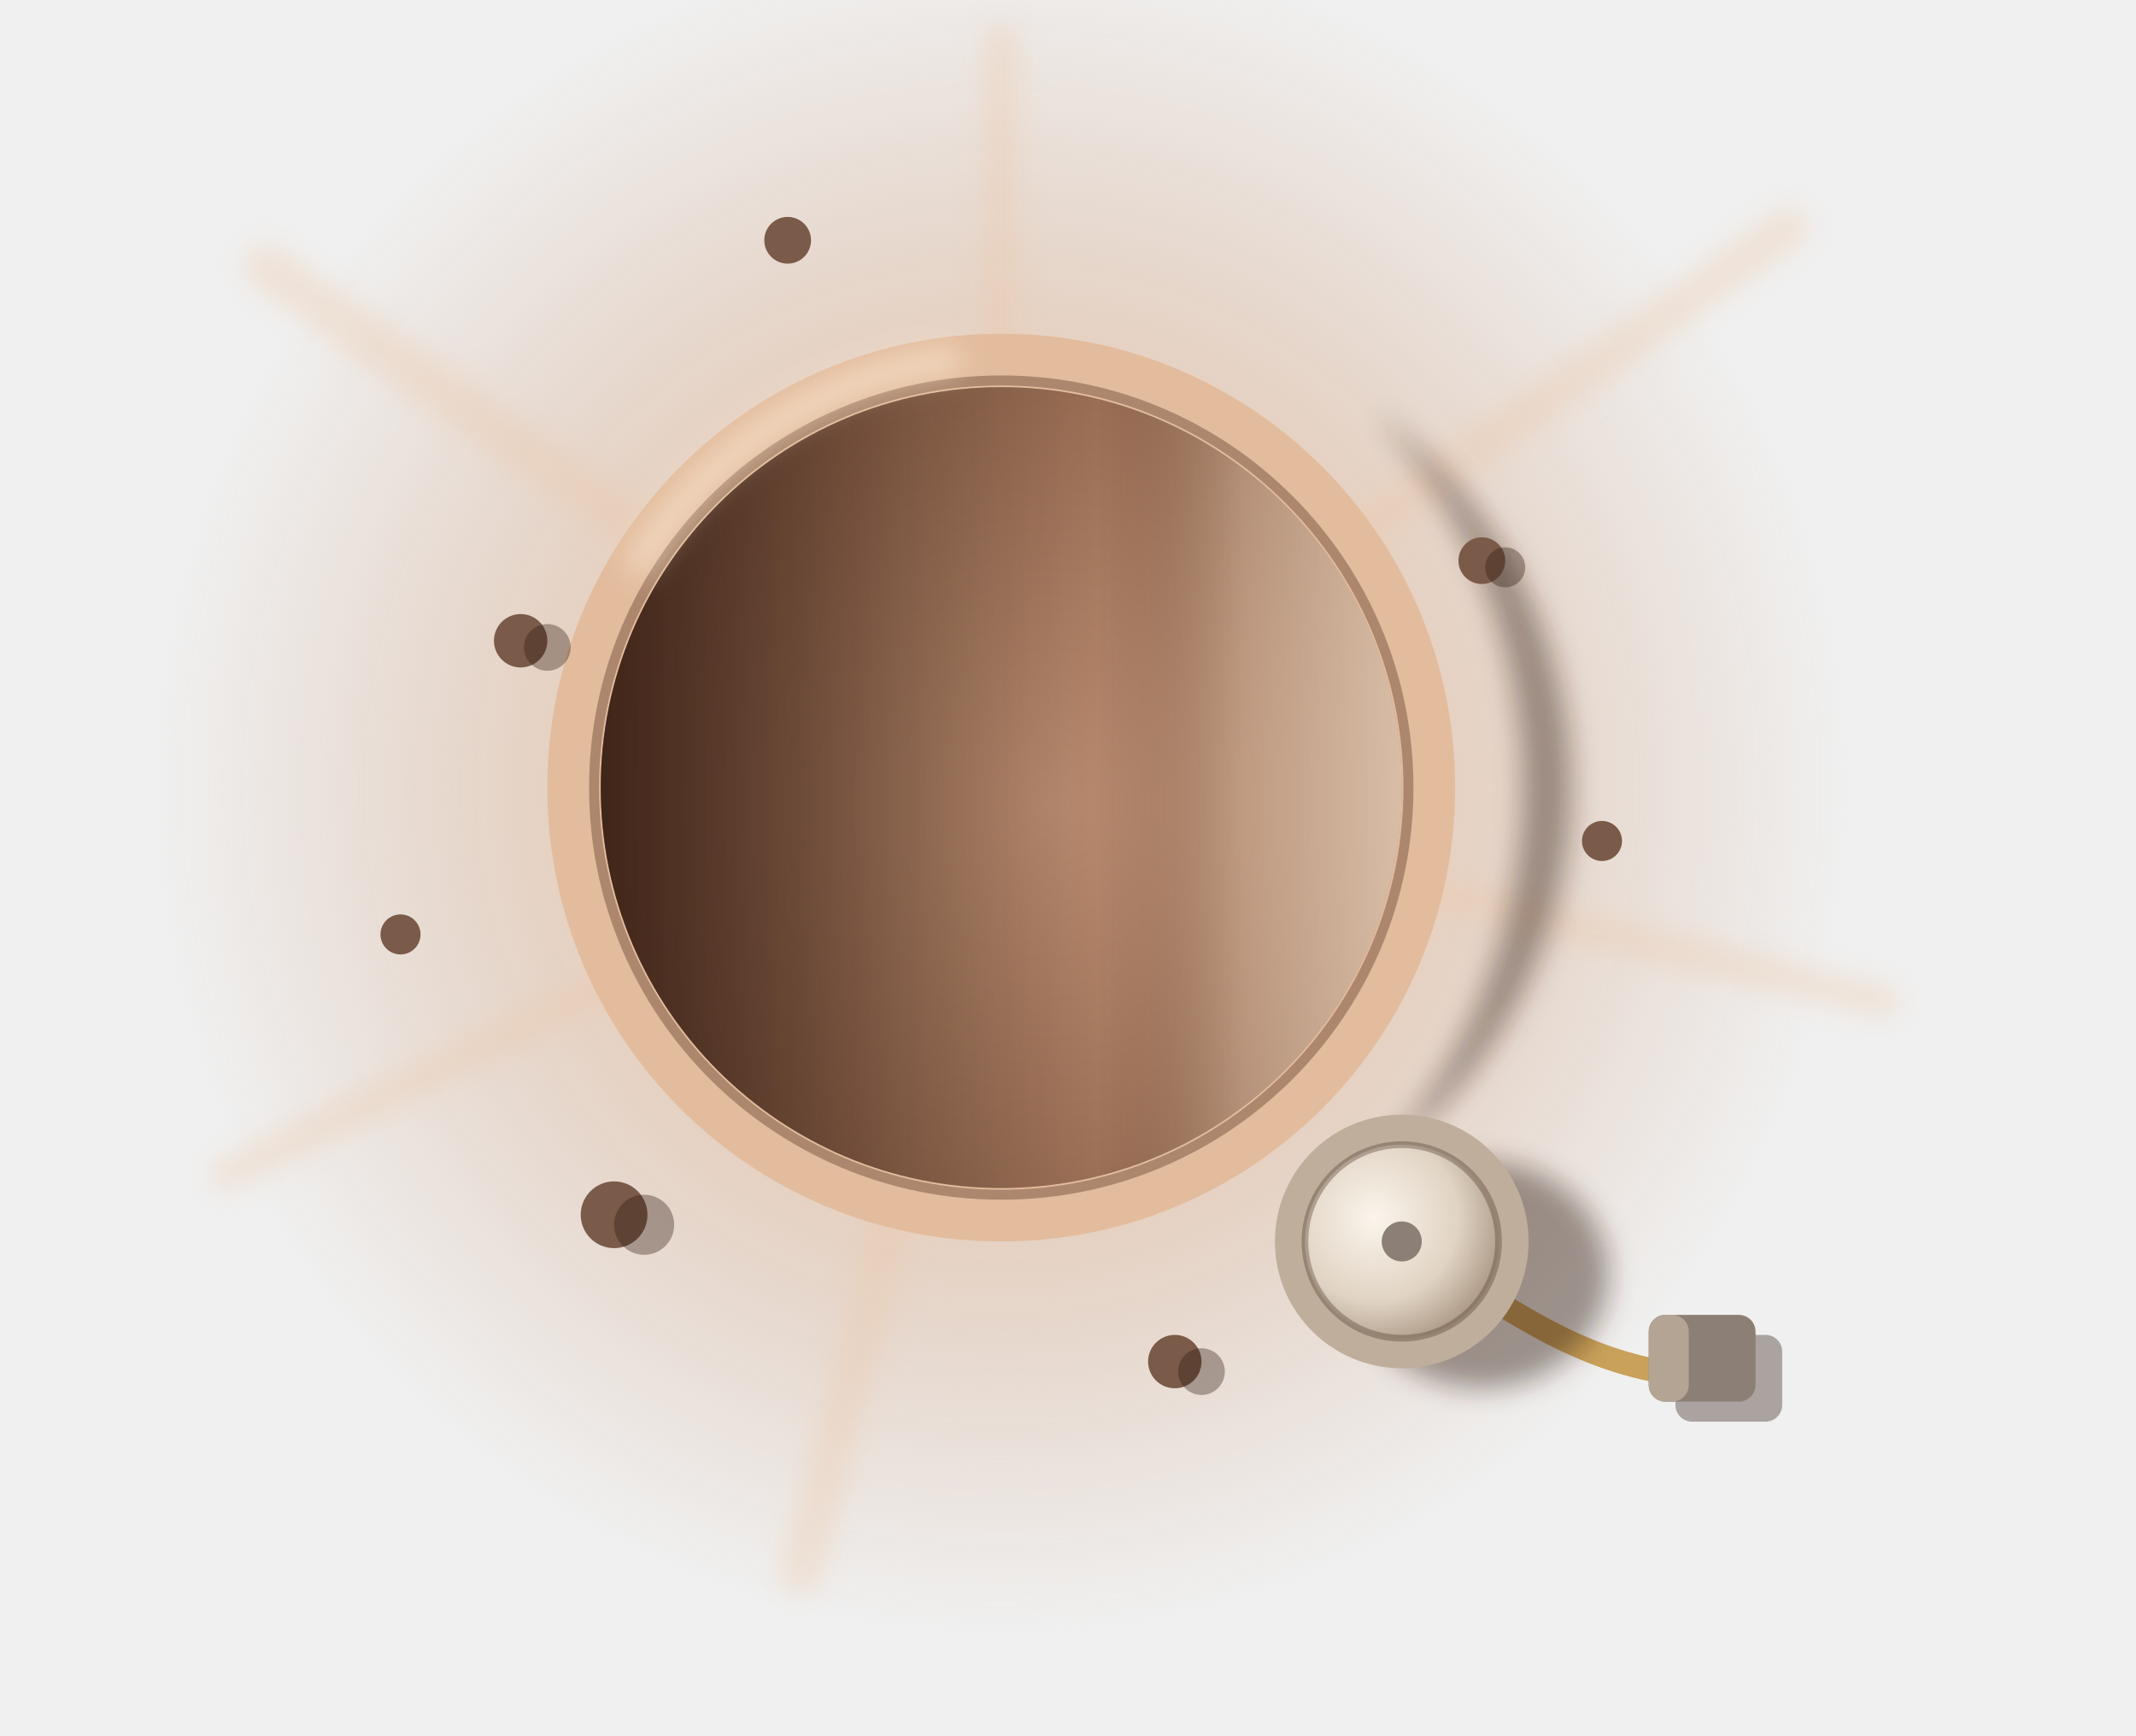
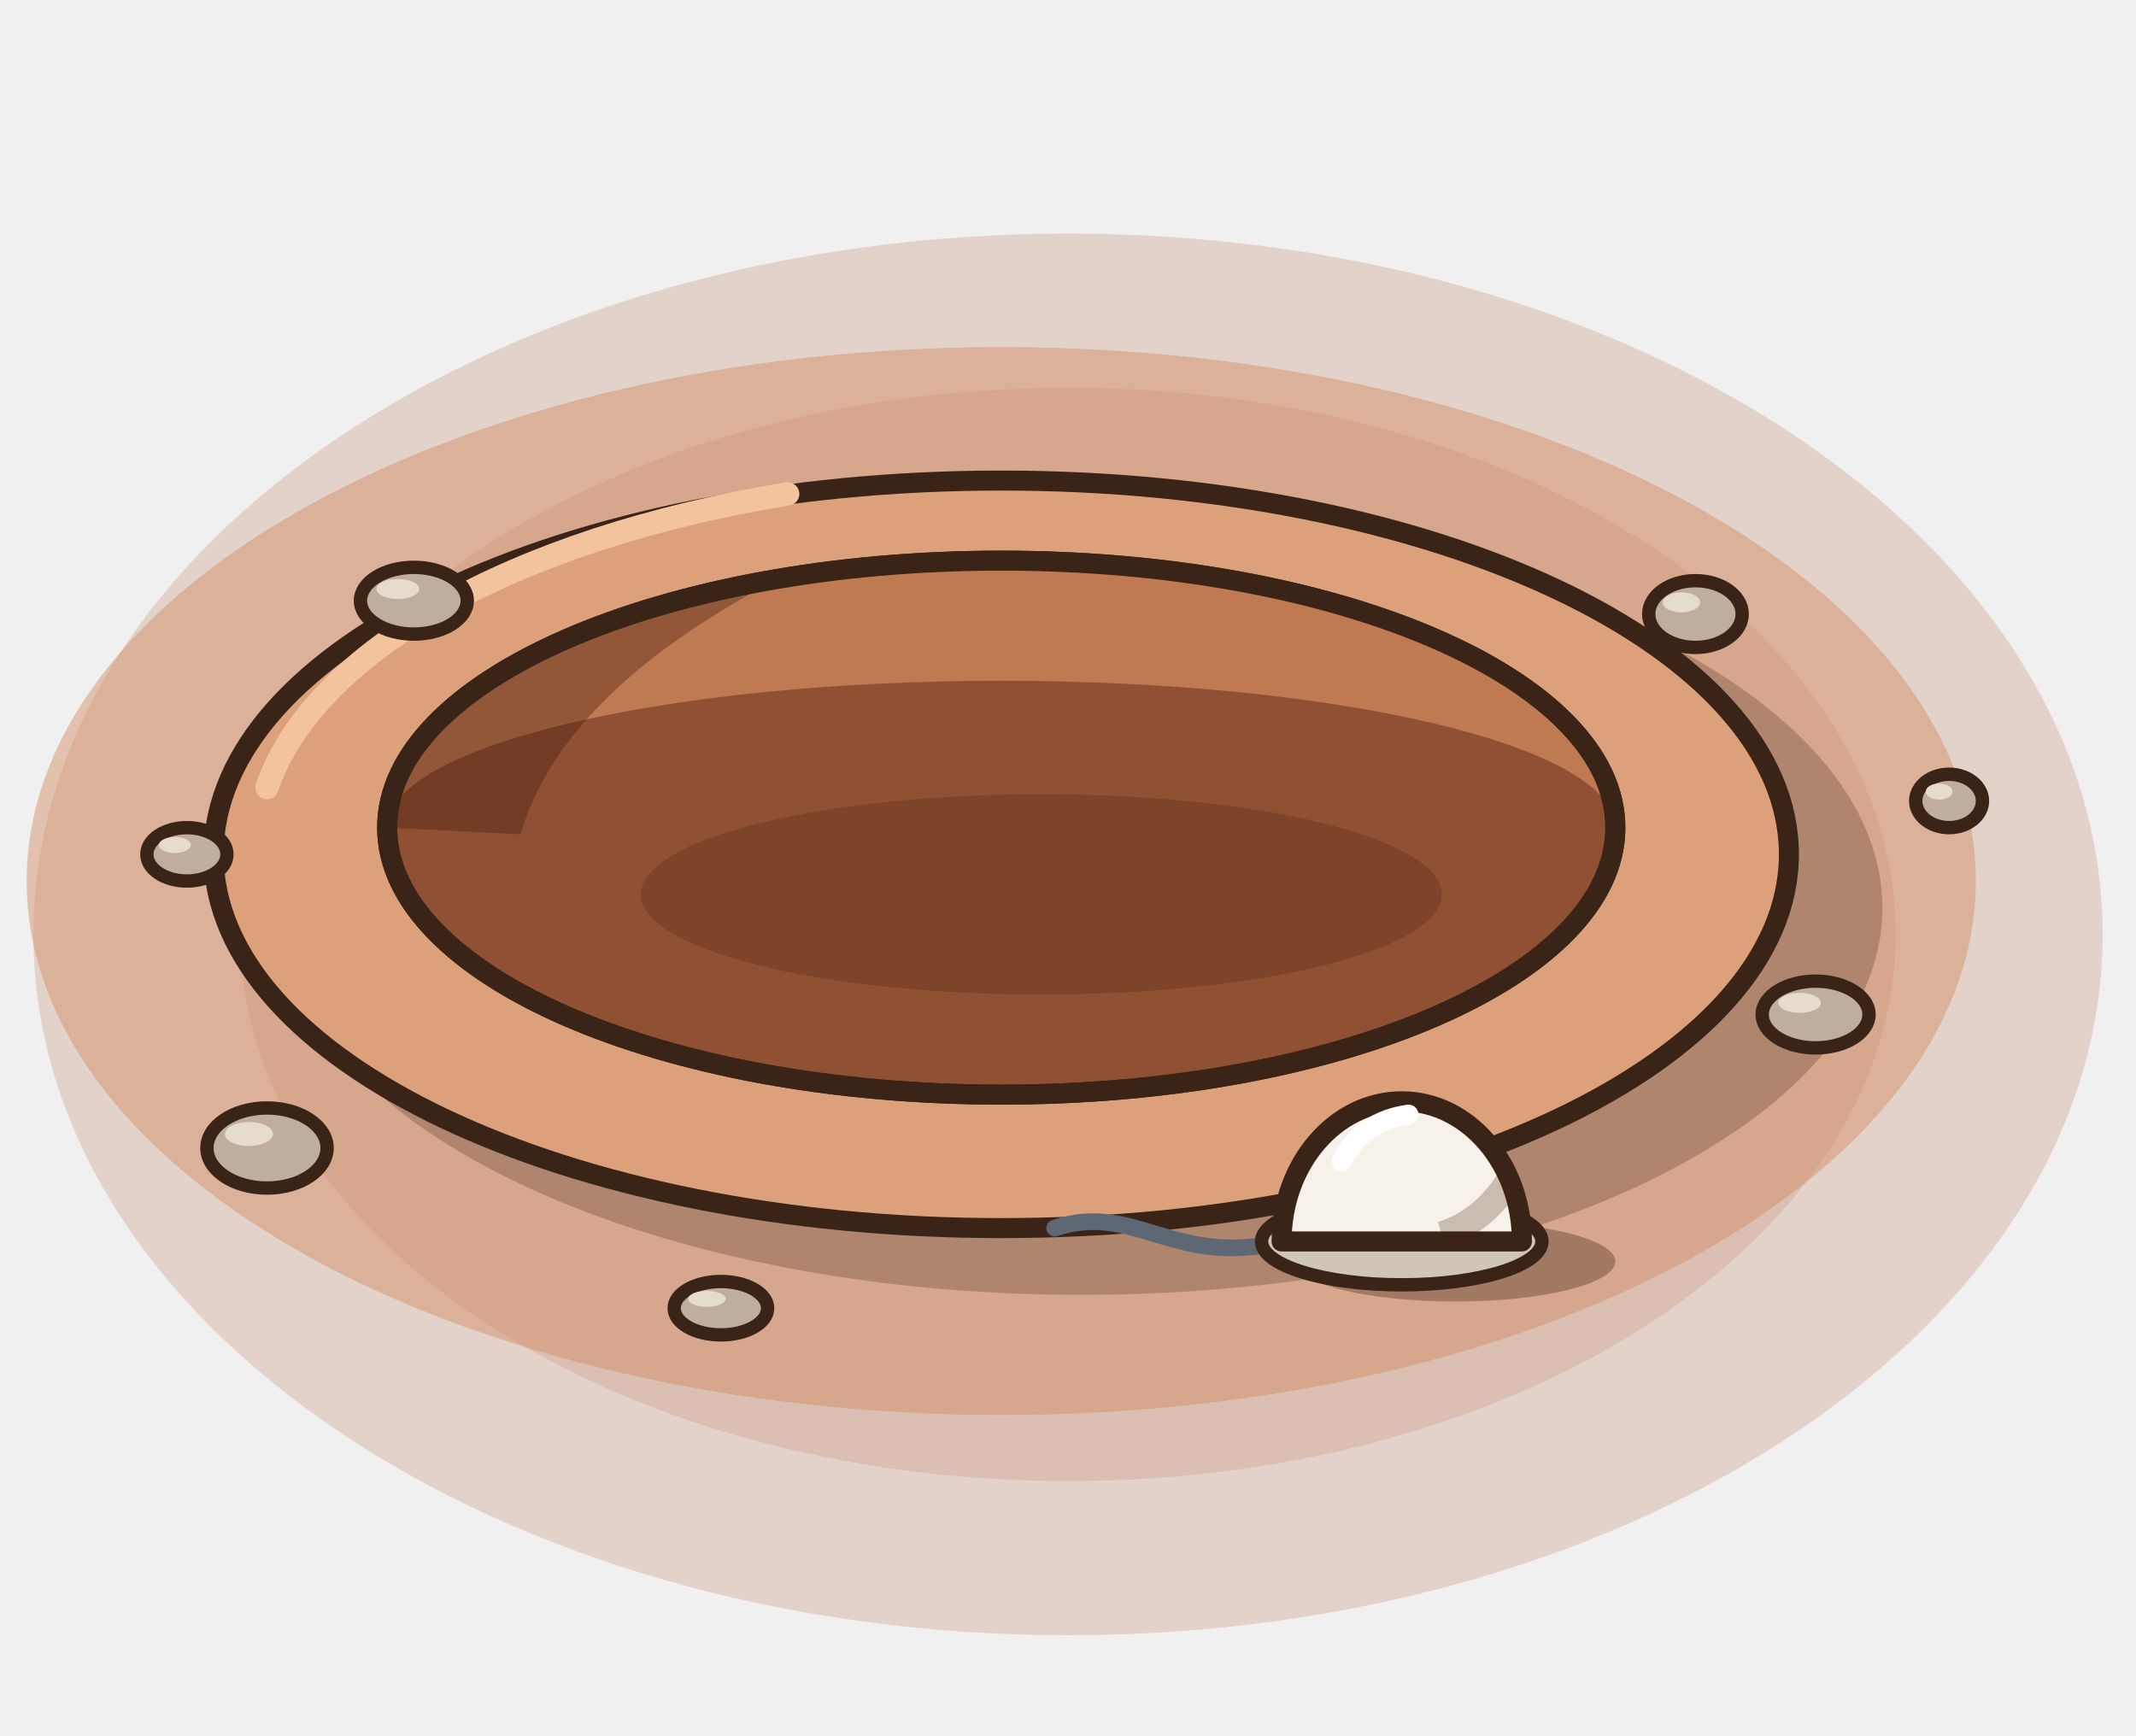
- <svg xmlns="http://www.w3.org/2000/svg" width="320" height="260" viewBox="0 0 320 260">
-   <defs>
-     <filter id="blur" x="-30%" y="-30%" width="160%" height="160%">
-       <feGaussianBlur stdDeviation="5" />
-     </filter>
-     <filter id="haze" x="-30%" y="-30%" width="160%" height="160%">
-       <feGaussianBlur stdDeviation="2" />
-     </filter>
-     <radialGradient id="ejecta">
-       <stop offset="0.4" stop-color="#e0b594" stop-opacity="0.6" />
-       <stop offset="0.7" stop-color="#d2a585" stop-opacity="0.28" />
-       <stop offset="1" stop-color="#d2a585" stop-opacity="0" />
-     </radialGradient>
-     <radialGradient id="floor" cx="56%" cy="52%" r="60%">
-       <stop offset="0" stop-color="#b98c70" />
-       <stop offset="1" stop-color="#93684f" />
-     </radialGradient>
-     <linearGradient id="wall" x1="0" y1="0" x2="1" y2="0">
-       <stop offset="0" stop-color="#2a140b" stop-opacity="0.8" />
-       <stop offset="0.42" stop-color="#2a140b" stop-opacity="0.22" />
-       <stop offset="0.62" stop-color="#2a140b" stop-opacity="0" />
-       <stop offset="0.8" stop-color="#fff0dc" stop-opacity="0.25" />
-       <stop offset="1" stop-color="#fff0dc" stop-opacity="0.6" />
-     </linearGradient>
-     <radialGradient id="cover" cx="36%" cy="38%" r="72%">
-       <stop offset="0" stop-color="#fbf5ec" />
-       <stop offset="0.6" stop-color="#e0d3c3" />
-       <stop offset="1" stop-color="#a5917d" />
-     </radialGradient>
-   </defs>
-   <circle cx="150" cy="118" r="128" fill="url(#ejecta)" />
-   <g stroke="#ecc7a8" stroke-linecap="round" opacity="0.35" filter="url(#haze)">
-     <line x1="150" y1="118" x2="40" y2="40" stroke-width="7" />
-     <line x1="150" y1="118" x2="268" y2="34" stroke-width="6" />
-     <line x1="150" y1="118" x2="34" y2="176" stroke-width="5" />
-     <line x1="150" y1="118" x2="150" y2="6" stroke-width="5" />
-     <line x1="150" y1="118" x2="120" y2="236" stroke-width="6" />
-     <line x1="150" y1="118" x2="282" y2="150" stroke-width="5" />
-   </g>
-   <path d="M196 62 A68 68 0 0 1 196 174 A82 82 0 0 0 196 62 Z" fill="#2a140b" opacity="0.4" filter="url(#haze)" transform="translate(10 0)" />
-   <circle cx="150" cy="118" r="68" fill="#e3bc9d" />
-   <circle cx="150" cy="118" r="60" fill="url(#floor)" />
-   <circle cx="150" cy="118" r="60" fill="url(#wall)" />
-   <circle cx="150" cy="118" r="61" fill="none" stroke="#5a3826" stroke-width="1.5" opacity="0.4" />
-   <path d="M96 84 A64 64 0 0 1 142 54" fill="none" stroke="#fff3e2" stroke-width="4" stroke-linecap="round" opacity="0.5" filter="url(#haze)" />
-   <g fill="#7a5a48">
-     <circle cx="78" cy="96" r="4" />
-     <circle cx="92" cy="182" r="5" />
-     <circle cx="222" cy="84" r="3.5" />
-     <circle cx="60" cy="140" r="3" />
-     <circle cx="176" cy="204" r="4" />
-     <circle cx="240" cy="126" r="3" />
-     <circle cx="118" cy="36" r="3.5" />
-   </g>
-   <g fill="#2a140b" opacity="0.35">
-     <circle cx="82" cy="97" r="3.5" />
-     <circle cx="96.5" cy="183.5" r="4.5" />
-     <circle cx="225.5" cy="85" r="3" />
-     <circle cx="180" cy="205.5" r="3.5" />
-   </g>
-   <path d="M210 186 C226 196 236 204 252 206" fill="none" stroke="#c9a15a" stroke-width="3.5" stroke-linecap="round" />
-   <rect x="251" y="200" width="16" height="13" rx="2.5" fill="#2a140b" opacity="0.35" />
-   <rect x="247" y="197" width="16" height="13" rx="2.5" fill="#8c8076" />
-   <rect x="247" y="197" width="6" height="13" rx="2.5" fill="#b3a494" />
-   <ellipse cx="222" cy="191" rx="19" ry="17" fill="#2a140b" opacity="0.42" filter="url(#haze)" />
-   <circle cx="210" cy="186" r="19" fill="#bfae9b" />
-   <circle cx="210" cy="186" r="14.5" fill="url(#cover)" />
-   <circle cx="210" cy="186" r="14.5" fill="none" stroke="#5a4638" stroke-width="1" opacity="0.4" />
-   <circle cx="210" cy="186" r="3" fill="#8c8076" />
+ <svg xmlns="http://www.w3.org/2000/svg" width="640" height="520" viewBox="0 0 320 260">
+   <defs />
+   <ellipse cx="160" cy="140" rx="155" ry="105" fill="#b86a45" opacity="0.22" />
+   <ellipse cx="160" cy="140" rx="124" ry="81.9" fill="#b86a45" opacity="0.18" />
+   <ellipse cx="150" cy="132" rx="146" ry="80" fill="#d08a5e" opacity="0.45" />
+   <ellipse cx="162" cy="136" rx="120" ry="58" fill="rgba(40,15,5,0.22)" />
+   <ellipse cx="150" cy="128" rx="118" ry="56" fill="#dca07a" stroke="#3a2418" stroke-width="3" stroke-linejoin="round" stroke-linecap="round" />
+   <ellipse cx="150" cy="124" rx="92" ry="40" fill="#8f5034" stroke="#3a2418" stroke-width="3" stroke-linejoin="round" stroke-linecap="round" />
+   <path d="M58 124 A92 40 0 0 1 242 124 A92 22 0 0 0 58 124 Z" fill="#c07a52" />
+   <path d="M58 124 A92 40 0 0 1 116 87 Q84 104 78 125 Z" fill="rgba(60,25,10,0.35)" />
+   <ellipse cx="156" cy="134" rx="60" ry="15" fill="#7d432b" />
+   <ellipse cx="150" cy="124" rx="92" ry="40" fill="none" stroke="#3a2418" stroke-width="3" stroke-linejoin="round" stroke-linecap="round" />
+   <path d="M40 118 A118 56 0 0 1 118 74" fill="none" stroke="#f2c39c" stroke-width="3.5" stroke-linecap="round" stroke-linejoin="round" />
+   <ellipse cx="40" cy="172" rx="9" ry="6" fill="#bfae9c" stroke="#3a2418" stroke-width="2" stroke-linejoin="round" stroke-linecap="round" />
+   <ellipse cx="37.3" cy="169.9" rx="3.6" ry="1.8" fill="#e6dccd" />
+   <ellipse cx="272" cy="152" rx="8" ry="5" fill="#bfae9c" stroke="#3a2418" stroke-width="2" stroke-linejoin="round" stroke-linecap="round" />
+   <ellipse cx="269.6" cy="150.25" rx="3.2" ry="1.5" fill="#e6dccd" />
+   <ellipse cx="254" cy="92" rx="7" ry="5" fill="#bfae9c" stroke="#3a2418" stroke-width="2" stroke-linejoin="round" stroke-linecap="round" />
+   <ellipse cx="251.9" cy="90.25" rx="2.8" ry="1.5" fill="#e6dccd" />
+   <ellipse cx="62" cy="90" rx="8" ry="5" fill="#bfae9c" stroke="#3a2418" stroke-width="2" stroke-linejoin="round" stroke-linecap="round" />
+   <ellipse cx="59.6" cy="88.25" rx="3.2" ry="1.5" fill="#e6dccd" />
+   <ellipse cx="108" cy="196" rx="7" ry="4" fill="#bfae9c" stroke="#3a2418" stroke-width="2" stroke-linejoin="round" stroke-linecap="round" />
+   <ellipse cx="105.9" cy="194.6" rx="2.8" ry="1.2" fill="#e6dccd" />
+   <ellipse cx="292" cy="120" rx="5" ry="4" fill="#bfae9c" stroke="#3a2418" stroke-width="2" stroke-linejoin="round" stroke-linecap="round" />
+   <ellipse cx="290.5" cy="118.6" rx="2" ry="1.2" fill="#e6dccd" />
+   <ellipse cx="28" cy="128" rx="6" ry="4" fill="#bfae9c" stroke="#3a2418" stroke-width="2" stroke-linejoin="round" stroke-linecap="round" />
+   <ellipse cx="26.2" cy="126.6" rx="2.4" ry="1.2" fill="#e6dccd" />
+   <ellipse cx="218" cy="189" rx="24" ry="6" fill="rgba(40,15,5,0.3)" />
+   <path d="M192 186 C176 190 170 180 158 184" fill="none" stroke="#5d6874" stroke-width="2.5" stroke-linecap="round" stroke-linejoin="round" />
+   <ellipse cx="210" cy="186" rx="21" ry="6.5" fill="#cfc6b8" stroke="#3a2418" stroke-width="2" stroke-linejoin="round" stroke-linecap="round" />
+   <path d="M192 186 A18 21 0 0 1 228 186 Z" fill="#f6f2ea" stroke="#3a2418" stroke-width="3" stroke-linejoin="round" stroke-linecap="round" />
+   <path d="M201 174 Q204 168 211 167" fill="none" stroke="#fff" stroke-width="3" stroke-linecap="round" />
+   <path d="M216 185 A18 21 0 0 0 226 177" fill="none" stroke="rgba(70,35,15,0.25)" stroke-width="4" />
</svg>
